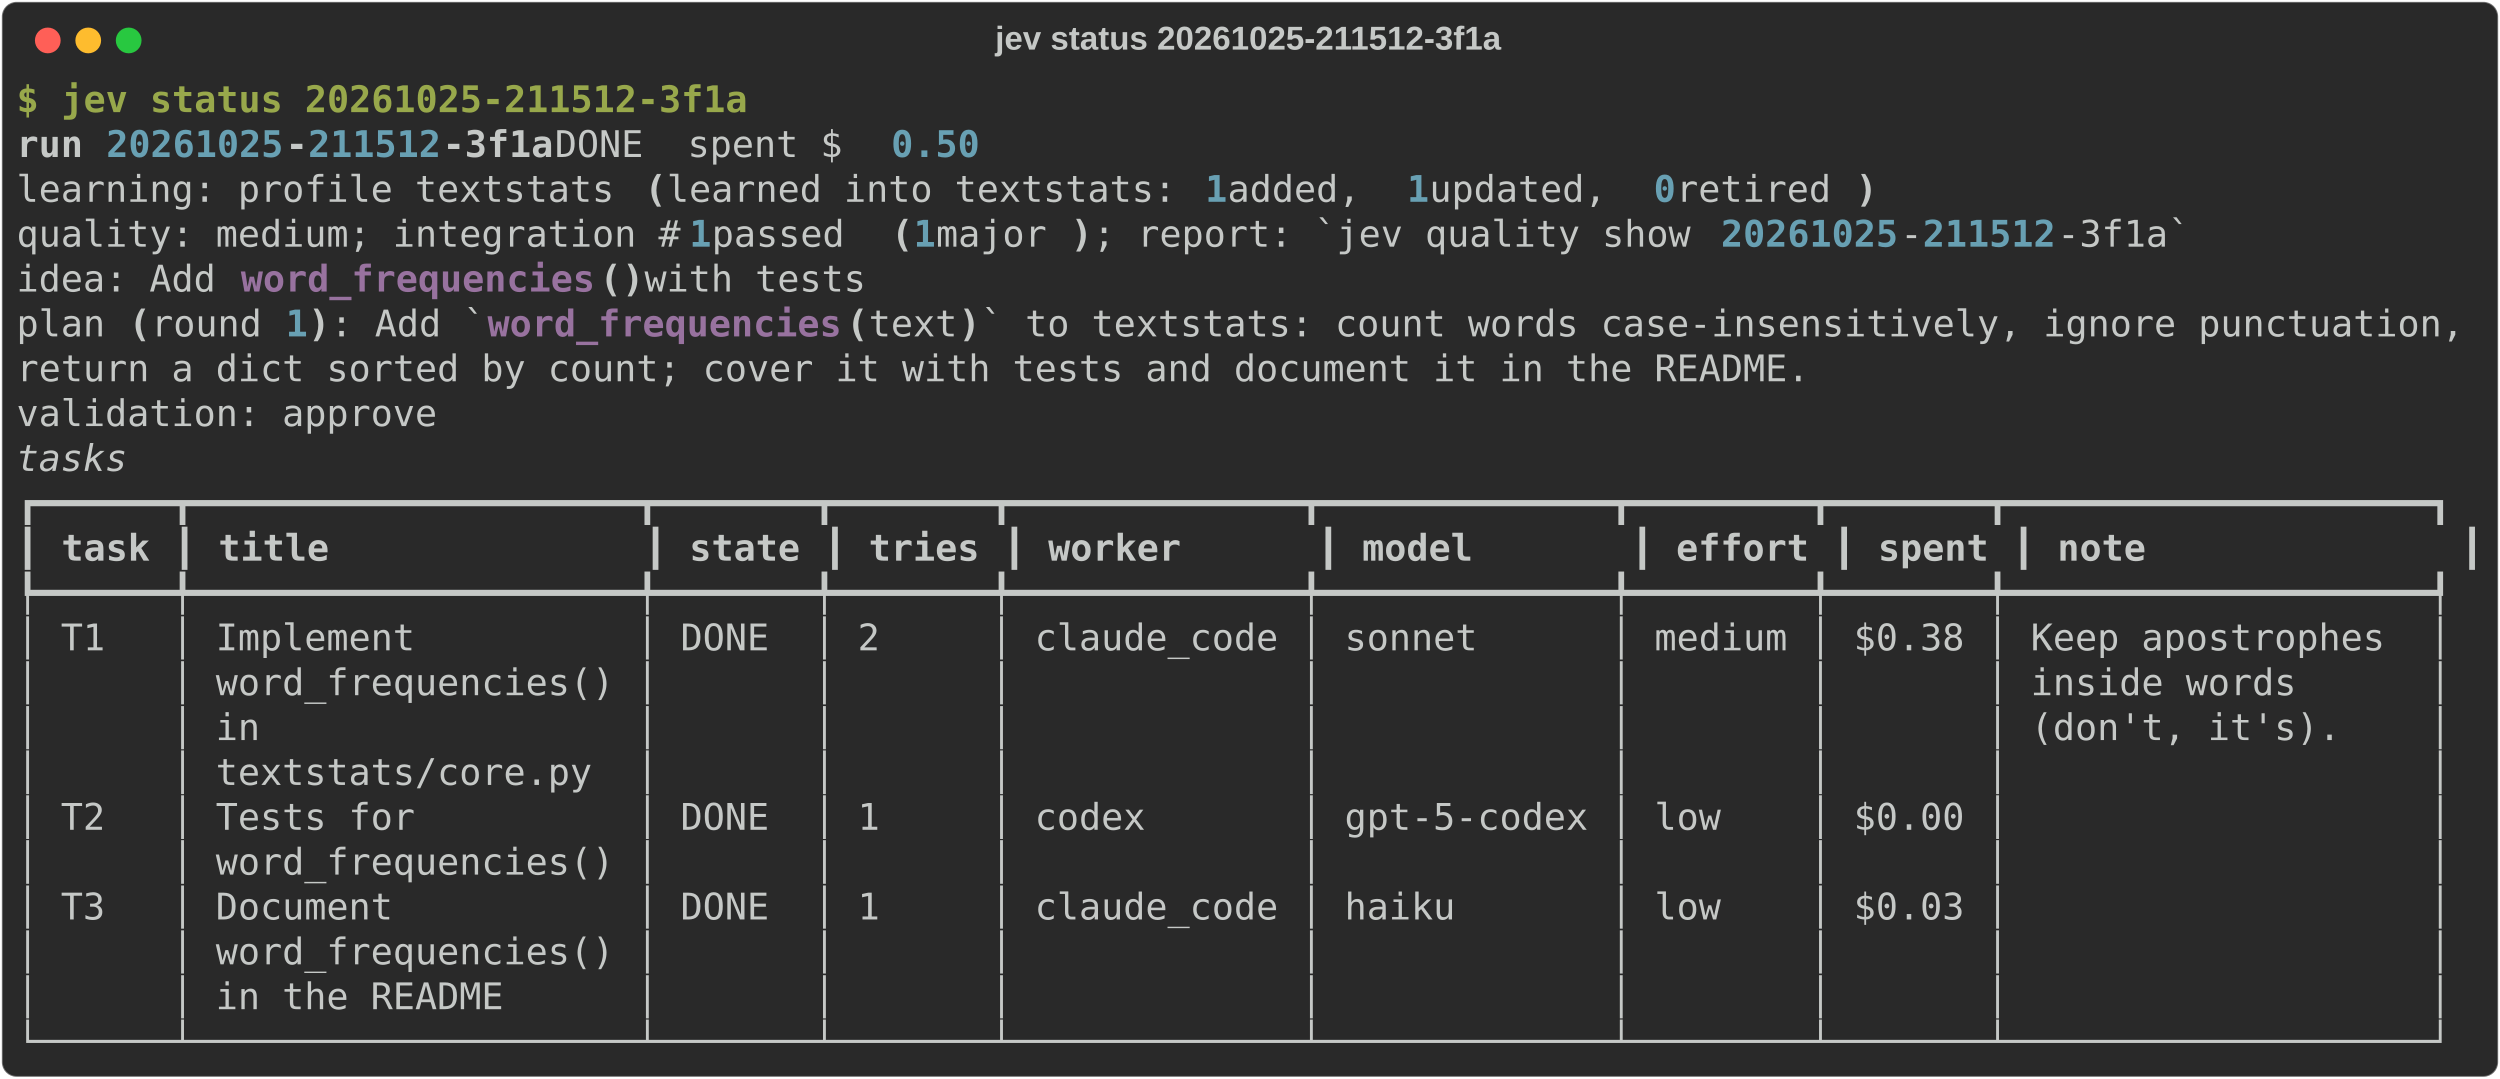
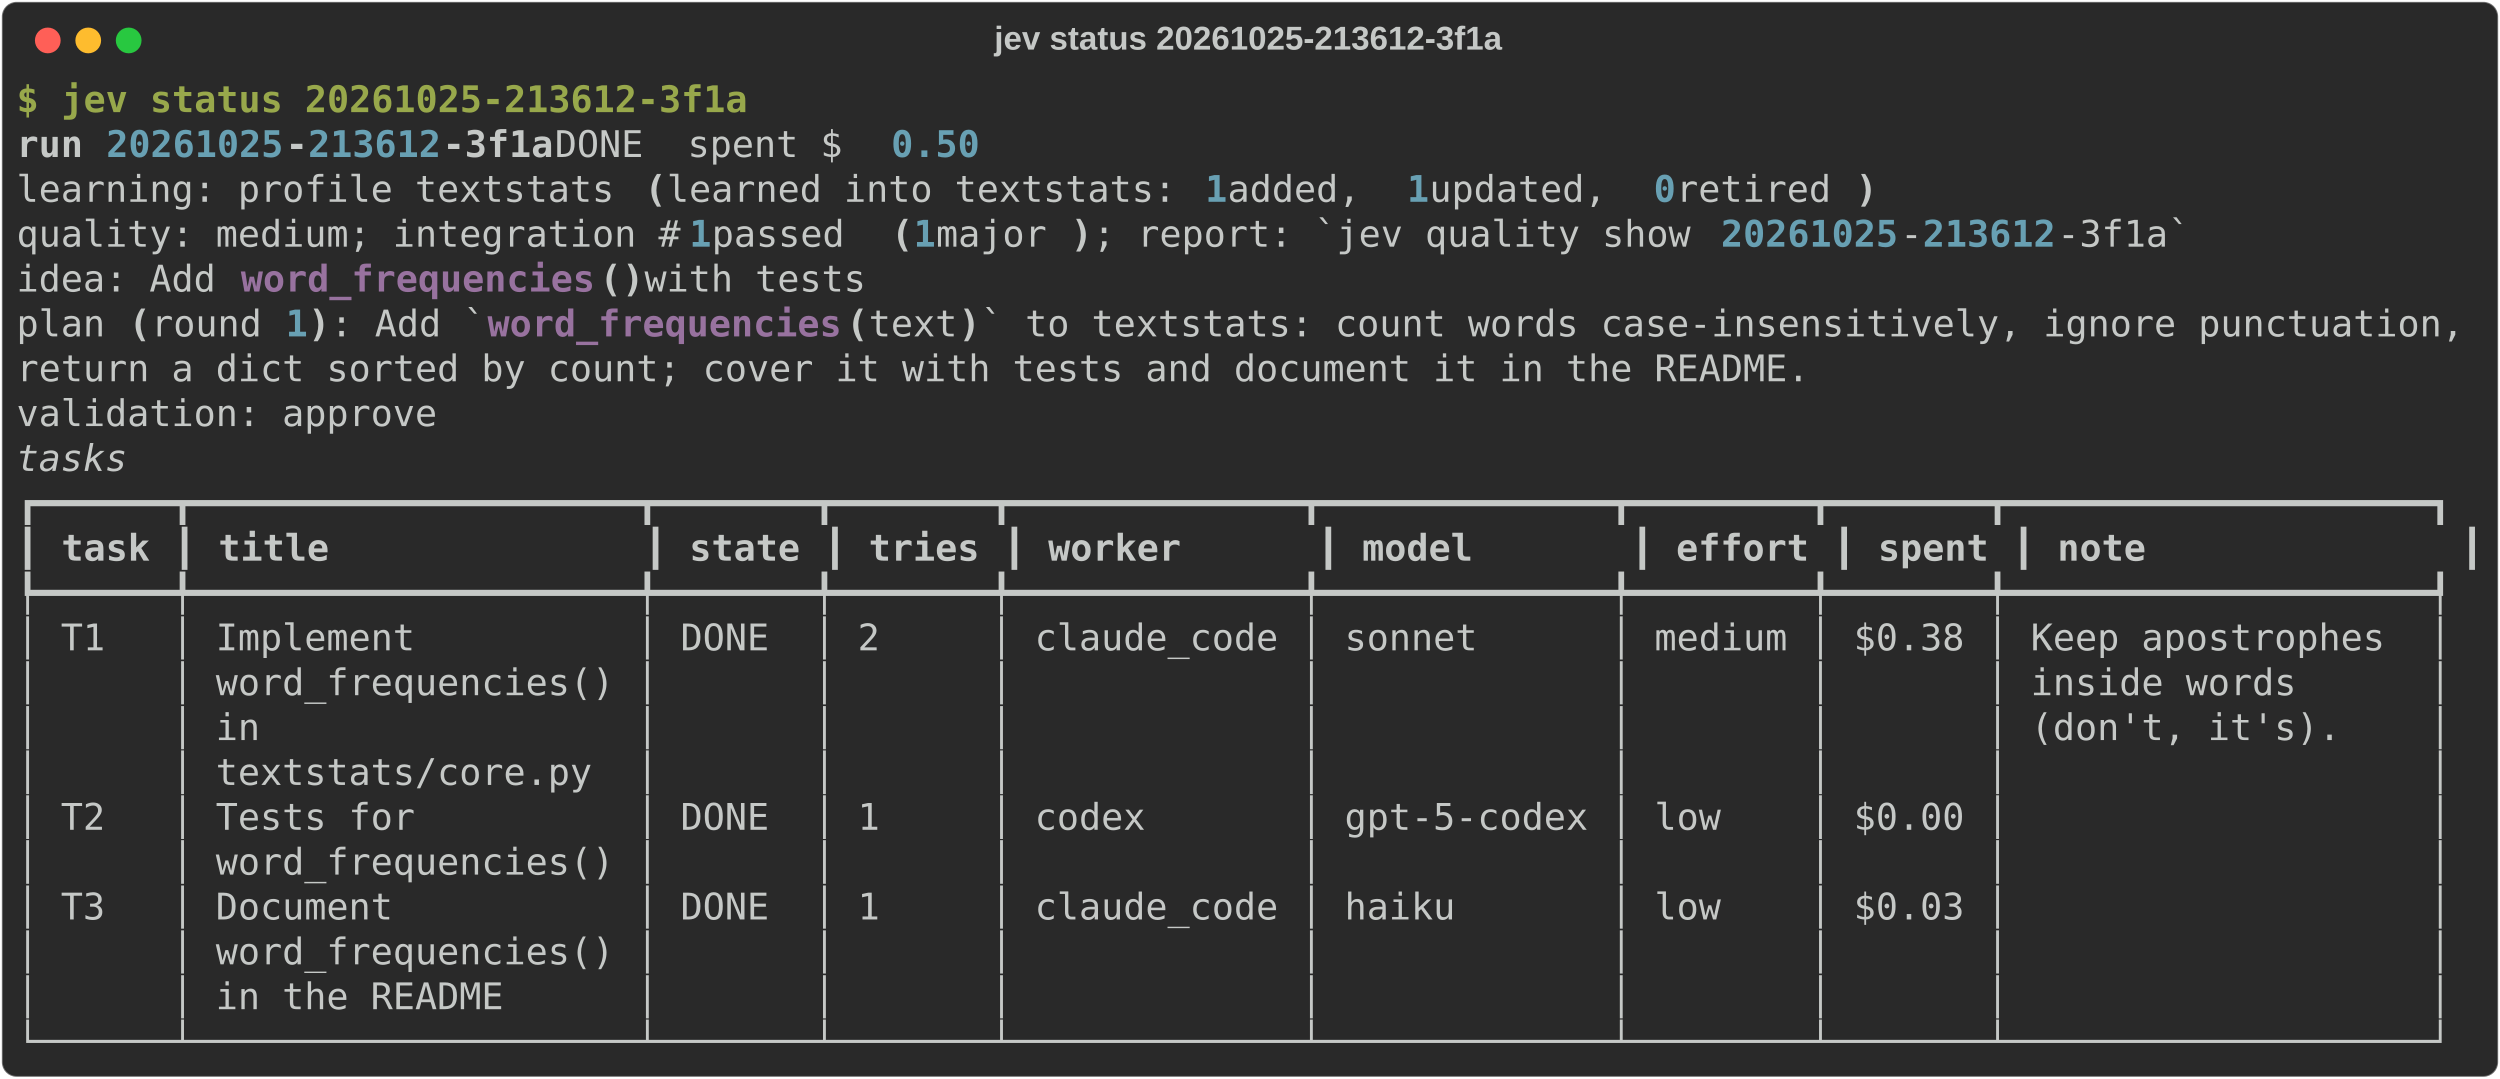
<svg xmlns="http://www.w3.org/2000/svg" class="rich-terminal" viewBox="0 0 1360 586.8">
  <style>

    @font-face {
        font-family: "Fira Code";
        src: local("FiraCode-Regular"),
                url("https://cdnjs.cloudflare.com/ajax/libs/firacode/6.2.0/woff2/FiraCode-Regular.woff2") format("woff2"),
                url("https://cdnjs.cloudflare.com/ajax/libs/firacode/6.2.0/woff/FiraCode-Regular.woff") format("woff");
        font-style: normal;
        font-weight: 400;
    }
    @font-face {
        font-family: "Fira Code";
        src: local("FiraCode-Bold"),
                url("https://cdnjs.cloudflare.com/ajax/libs/firacode/6.2.0/woff2/FiraCode-Bold.woff2") format("woff2"),
                url("https://cdnjs.cloudflare.com/ajax/libs/firacode/6.2.0/woff/FiraCode-Bold.woff") format("woff");
        font-style: bold;
        font-weight: 700;
    }

-     .terminal-3157310332-matrix {
+     .terminal-1983036296-matrix {
        font-family: Fira Code, monospace;
        font-size: 20px;
        line-height: 24.4px;
        font-variant-east-asian: full-width;
    }

-     .terminal-3157310332-title {
+     .terminal-1983036296-title {
        font-size: 18px;
        font-weight: bold;
        font-family: arial;
    }

-     .terminal-3157310332-r1 { fill: #98a84b;font-weight: bold }
- .terminal-3157310332-r2 { fill: #c5c8c6 }
- .terminal-3157310332-r3 { fill: #c5c8c6;font-weight: bold }
- .terminal-3157310332-r4 { fill: #68a0b3;font-weight: bold }
- .terminal-3157310332-r5 { fill: #98729f;font-weight: bold }
- .terminal-3157310332-r6 { fill: #c5c8c6;font-style: italic; }
+     .terminal-1983036296-r1 { fill: #98a84b;font-weight: bold }
+ .terminal-1983036296-r2 { fill: #c5c8c6 }
+ .terminal-1983036296-r3 { fill: #c5c8c6;font-weight: bold }
+ .terminal-1983036296-r4 { fill: #68a0b3;font-weight: bold }
+ .terminal-1983036296-r5 { fill: #98729f;font-weight: bold }
+ .terminal-1983036296-r6 { fill: #c5c8c6;font-style: italic; }
    </style>
  <defs>
-     <clipPath id="terminal-3157310332-clip-terminal">
+     <clipPath id="terminal-1983036296-clip-terminal">
      <rect x="0" y="0" width="1341.0" height="535.8" />
    </clipPath>
-     <clipPath id="terminal-3157310332-line-0">
+     <clipPath id="terminal-1983036296-line-0">
      <rect x="0" y="1.5" width="1342" height="24.65" />
    </clipPath>
-     <clipPath id="terminal-3157310332-line-1">
+     <clipPath id="terminal-1983036296-line-1">
      <rect x="0" y="25.9" width="1342" height="24.65" />
    </clipPath>
-     <clipPath id="terminal-3157310332-line-2">
+     <clipPath id="terminal-1983036296-line-2">
      <rect x="0" y="50.3" width="1342" height="24.65" />
    </clipPath>
-     <clipPath id="terminal-3157310332-line-3">
+     <clipPath id="terminal-1983036296-line-3">
      <rect x="0" y="74.7" width="1342" height="24.65" />
    </clipPath>
-     <clipPath id="terminal-3157310332-line-4">
+     <clipPath id="terminal-1983036296-line-4">
      <rect x="0" y="99.1" width="1342" height="24.65" />
    </clipPath>
-     <clipPath id="terminal-3157310332-line-5">
+     <clipPath id="terminal-1983036296-line-5">
      <rect x="0" y="123.5" width="1342" height="24.65" />
    </clipPath>
-     <clipPath id="terminal-3157310332-line-6">
+     <clipPath id="terminal-1983036296-line-6">
      <rect x="0" y="147.9" width="1342" height="24.65" />
    </clipPath>
-     <clipPath id="terminal-3157310332-line-7">
+     <clipPath id="terminal-1983036296-line-7">
      <rect x="0" y="172.3" width="1342" height="24.65" />
    </clipPath>
-     <clipPath id="terminal-3157310332-line-8">
+     <clipPath id="terminal-1983036296-line-8">
      <rect x="0" y="196.7" width="1342" height="24.65" />
    </clipPath>
-     <clipPath id="terminal-3157310332-line-9">
+     <clipPath id="terminal-1983036296-line-9">
      <rect x="0" y="221.1" width="1342" height="24.65" />
    </clipPath>
-     <clipPath id="terminal-3157310332-line-10">
+     <clipPath id="terminal-1983036296-line-10">
      <rect x="0" y="245.5" width="1342" height="24.65" />
    </clipPath>
-     <clipPath id="terminal-3157310332-line-11">
+     <clipPath id="terminal-1983036296-line-11">
      <rect x="0" y="269.9" width="1342" height="24.65" />
    </clipPath>
-     <clipPath id="terminal-3157310332-line-12">
+     <clipPath id="terminal-1983036296-line-12">
      <rect x="0" y="294.3" width="1342" height="24.65" />
    </clipPath>
-     <clipPath id="terminal-3157310332-line-13">
+     <clipPath id="terminal-1983036296-line-13">
      <rect x="0" y="318.7" width="1342" height="24.65" />
    </clipPath>
-     <clipPath id="terminal-3157310332-line-14">
+     <clipPath id="terminal-1983036296-line-14">
      <rect x="0" y="343.1" width="1342" height="24.65" />
    </clipPath>
-     <clipPath id="terminal-3157310332-line-15">
+     <clipPath id="terminal-1983036296-line-15">
      <rect x="0" y="367.5" width="1342" height="24.65" />
    </clipPath>
-     <clipPath id="terminal-3157310332-line-16">
+     <clipPath id="terminal-1983036296-line-16">
      <rect x="0" y="391.9" width="1342" height="24.65" />
    </clipPath>
-     <clipPath id="terminal-3157310332-line-17">
+     <clipPath id="terminal-1983036296-line-17">
      <rect x="0" y="416.3" width="1342" height="24.65" />
    </clipPath>
-     <clipPath id="terminal-3157310332-line-18">
+     <clipPath id="terminal-1983036296-line-18">
      <rect x="0" y="440.7" width="1342" height="24.65" />
    </clipPath>
-     <clipPath id="terminal-3157310332-line-19">
+     <clipPath id="terminal-1983036296-line-19">
      <rect x="0" y="465.1" width="1342" height="24.65" />
    </clipPath>
-     <clipPath id="terminal-3157310332-line-20">
+     <clipPath id="terminal-1983036296-line-20">
      <rect x="0" y="489.5" width="1342" height="24.65" />
    </clipPath>
  </defs>
  <rect fill="#292929" stroke="rgba(255,255,255,0.35)" stroke-width="1" x="1" y="1" width="1358" height="584.8" rx="8" />
-   <text class="terminal-3157310332-title" fill="#c5c8c6" text-anchor="middle" x="679" y="27">jev status 20261025-211512-3f1a</text>
+   <text class="terminal-1983036296-title" fill="#c5c8c6" text-anchor="middle" x="679" y="27">jev status 20261025-213612-3f1a</text>
  <g transform="translate(26,22)">
    <circle cx="0" cy="0" r="7" fill="#ff5f57" />
    <circle cx="22" cy="0" r="7" fill="#febc2e" />
    <circle cx="44" cy="0" r="7" fill="#28c840" />
  </g>
-   <g transform="translate(9, 41)" clip-path="url(#terminal-3157310332-clip-terminal)">
-     <g class="terminal-3157310332-matrix">
-       <text class="terminal-3157310332-r1" x="0" y="20" textLength="24.4" clip-path="url(#terminal-3157310332-line-0)">$ </text>
-       <text class="terminal-3157310332-r1" x="24.4" y="20" textLength="378.2" clip-path="url(#terminal-3157310332-line-0)">jev status 20261025-211512-3f1a</text>
-       <text class="terminal-3157310332-r2" x="1342" y="20" textLength="12.2" clip-path="url(#terminal-3157310332-line-0)">
- </text>
-       <text class="terminal-3157310332-r3" x="0" y="44.4" textLength="48.8" clip-path="url(#terminal-3157310332-line-1)">run </text>
-       <text class="terminal-3157310332-r4" x="48.8" y="44.4" textLength="97.6" clip-path="url(#terminal-3157310332-line-1)">20261025</text>
-       <text class="terminal-3157310332-r3" x="146.4" y="44.4" textLength="12.2" clip-path="url(#terminal-3157310332-line-1)">-</text>
-       <text class="terminal-3157310332-r4" x="158.6" y="44.4" textLength="73.2" clip-path="url(#terminal-3157310332-line-1)">211512</text>
-       <text class="terminal-3157310332-r3" x="231.8" y="44.4" textLength="61" clip-path="url(#terminal-3157310332-line-1)">-3f1a</text>
-       <text class="terminal-3157310332-r2" x="292.8" y="44.4" textLength="183" clip-path="url(#terminal-3157310332-line-1)">  DONE  spent $</text>
-       <text class="terminal-3157310332-r4" x="475.8" y="44.4" textLength="48.8" clip-path="url(#terminal-3157310332-line-1)">0.50</text>
-       <text class="terminal-3157310332-r2" x="1342" y="44.4" textLength="12.2" clip-path="url(#terminal-3157310332-line-1)">
- </text>
-       <text class="terminal-3157310332-r2" x="0" y="68.8" textLength="341.6" clip-path="url(#terminal-3157310332-line-2)">learning: profile textstats </text>
-       <text class="terminal-3157310332-r3" x="341.6" y="68.8" textLength="12.2" clip-path="url(#terminal-3157310332-line-2)">(</text>
-       <text class="terminal-3157310332-r2" x="353.8" y="68.8" textLength="292.8" clip-path="url(#terminal-3157310332-line-2)">learned into textstats: </text>
-       <text class="terminal-3157310332-r4" x="646.6" y="68.8" textLength="12.2" clip-path="url(#terminal-3157310332-line-2)">1</text>
-       <text class="terminal-3157310332-r2" x="658.8" y="68.8" textLength="97.6" clip-path="url(#terminal-3157310332-line-2)"> added, </text>
-       <text class="terminal-3157310332-r4" x="756.4" y="68.8" textLength="12.2" clip-path="url(#terminal-3157310332-line-2)">1</text>
-       <text class="terminal-3157310332-r2" x="768.6" y="68.8" textLength="122" clip-path="url(#terminal-3157310332-line-2)"> updated, </text>
-       <text class="terminal-3157310332-r4" x="890.6" y="68.8" textLength="12.2" clip-path="url(#terminal-3157310332-line-2)">0</text>
-       <text class="terminal-3157310332-r2" x="902.8" y="68.8" textLength="97.6" clip-path="url(#terminal-3157310332-line-2)"> retired</text>
-       <text class="terminal-3157310332-r3" x="1000.4" y="68.8" textLength="12.2" clip-path="url(#terminal-3157310332-line-2)">)</text>
-       <text class="terminal-3157310332-r2" x="1342" y="68.8" textLength="12.2" clip-path="url(#terminal-3157310332-line-2)">
- </text>
-       <text class="terminal-3157310332-r2" x="0" y="93.2" textLength="366" clip-path="url(#terminal-3157310332-line-3)">quality: medium; integration #</text>
-       <text class="terminal-3157310332-r4" x="366" y="93.2" textLength="12.2" clip-path="url(#terminal-3157310332-line-3)">1</text>
-       <text class="terminal-3157310332-r2" x="378.2" y="93.2" textLength="97.6" clip-path="url(#terminal-3157310332-line-3)"> passed </text>
-       <text class="terminal-3157310332-r3" x="475.8" y="93.2" textLength="12.2" clip-path="url(#terminal-3157310332-line-3)">(</text>
-       <text class="terminal-3157310332-r4" x="488" y="93.2" textLength="12.2" clip-path="url(#terminal-3157310332-line-3)">1</text>
-       <text class="terminal-3157310332-r2" x="500.2" y="93.2" textLength="73.2" clip-path="url(#terminal-3157310332-line-3)"> major</text>
-       <text class="terminal-3157310332-r3" x="573.4" y="93.2" textLength="12.2" clip-path="url(#terminal-3157310332-line-3)">)</text>
-       <text class="terminal-3157310332-r2" x="585.6" y="93.2" textLength="341.6" clip-path="url(#terminal-3157310332-line-3)">; report: `jev quality show </text>
-       <text class="terminal-3157310332-r4" x="927.2" y="93.2" textLength="97.6" clip-path="url(#terminal-3157310332-line-3)">20261025</text>
-       <text class="terminal-3157310332-r2" x="1024.8" y="93.2" textLength="12.2" clip-path="url(#terminal-3157310332-line-3)">-</text>
-       <text class="terminal-3157310332-r4" x="1037" y="93.2" textLength="73.2" clip-path="url(#terminal-3157310332-line-3)">211512</text>
-       <text class="terminal-3157310332-r2" x="1110.2" y="93.2" textLength="73.2" clip-path="url(#terminal-3157310332-line-3)">-3f1a`</text>
-       <text class="terminal-3157310332-r2" x="1342" y="93.2" textLength="12.2" clip-path="url(#terminal-3157310332-line-3)">
- </text>
-       <text class="terminal-3157310332-r2" x="0" y="117.6" textLength="122" clip-path="url(#terminal-3157310332-line-4)">idea: Add </text>
-       <text class="terminal-3157310332-r5" x="122" y="117.6" textLength="195.2" clip-path="url(#terminal-3157310332-line-4)">word_frequencies</text>
-       <text class="terminal-3157310332-r3" x="317.2" y="117.6" textLength="12.2" clip-path="url(#terminal-3157310332-line-4)">(</text>
-       <text class="terminal-3157310332-r3" x="329.4" y="117.6" textLength="12.2" clip-path="url(#terminal-3157310332-line-4)">)</text>
-       <text class="terminal-3157310332-r2" x="341.6" y="117.6" textLength="134.2" clip-path="url(#terminal-3157310332-line-4)"> with tests</text>
-       <text class="terminal-3157310332-r2" x="1342" y="117.6" textLength="12.2" clip-path="url(#terminal-3157310332-line-4)">
- </text>
-       <text class="terminal-3157310332-r2" x="0" y="142" textLength="61" clip-path="url(#terminal-3157310332-line-5)">plan </text>
-       <text class="terminal-3157310332-r3" x="61" y="142" textLength="12.2" clip-path="url(#terminal-3157310332-line-5)">(</text>
-       <text class="terminal-3157310332-r2" x="73.2" y="142" textLength="73.2" clip-path="url(#terminal-3157310332-line-5)">round </text>
-       <text class="terminal-3157310332-r4" x="146.4" y="142" textLength="12.2" clip-path="url(#terminal-3157310332-line-5)">1</text>
-       <text class="terminal-3157310332-r3" x="158.6" y="142" textLength="12.2" clip-path="url(#terminal-3157310332-line-5)">)</text>
-       <text class="terminal-3157310332-r2" x="170.8" y="142" textLength="85.4" clip-path="url(#terminal-3157310332-line-5)">: Add `</text>
-       <text class="terminal-3157310332-r5" x="256.2" y="142" textLength="195.2" clip-path="url(#terminal-3157310332-line-5)">word_frequencies</text>
-       <text class="terminal-3157310332-r3" x="451.4" y="142" textLength="12.2" clip-path="url(#terminal-3157310332-line-5)">(</text>
-       <text class="terminal-3157310332-r2" x="463.6" y="142" textLength="48.8" clip-path="url(#terminal-3157310332-line-5)">text</text>
-       <text class="terminal-3157310332-r3" x="512.4" y="142" textLength="12.2" clip-path="url(#terminal-3157310332-line-5)">)</text>
-       <text class="terminal-3157310332-r2" x="524.6" y="142" textLength="817.4" clip-path="url(#terminal-3157310332-line-5)">` to textstats: count words case-insensitively, ignore punctuation,</text>
-       <text class="terminal-3157310332-r2" x="1342" y="142" textLength="12.2" clip-path="url(#terminal-3157310332-line-5)">
- </text>
-       <text class="terminal-3157310332-r2" x="0" y="166.4" textLength="988.2" clip-path="url(#terminal-3157310332-line-6)">return a dict sorted by count; cover it with tests and document it in the README.</text>
-       <text class="terminal-3157310332-r2" x="1342" y="166.4" textLength="12.2" clip-path="url(#terminal-3157310332-line-6)">
- </text>
-       <text class="terminal-3157310332-r2" x="0" y="190.8" textLength="231.8" clip-path="url(#terminal-3157310332-line-7)">validation: approve</text>
-       <text class="terminal-3157310332-r2" x="1342" y="190.8" textLength="12.2" clip-path="url(#terminal-3157310332-line-7)">
- </text>
-       <text class="terminal-3157310332-r6" x="0" y="215.2" textLength="1342" clip-path="url(#terminal-3157310332-line-8)">                                                    tasks                                                     </text>
-       <text class="terminal-3157310332-r2" x="1342" y="215.2" textLength="12.2" clip-path="url(#terminal-3157310332-line-8)">
- </text>
-       <text class="terminal-3157310332-r2" x="0" y="239.6" textLength="1342" clip-path="url(#terminal-3157310332-line-9)">┏━━━━━━┳━━━━━━━━━━━━━━━━━━━━┳━━━━━━━┳━━━━━━━┳━━━━━━━━━━━━━┳━━━━━━━━━━━━━┳━━━━━━━━┳━━━━━━━┳━━━━━━━━━━━━━━━━━━━┓</text>
-       <text class="terminal-3157310332-r2" x="1342" y="239.6" textLength="12.2" clip-path="url(#terminal-3157310332-line-9)">
- </text>
-       <text class="terminal-3157310332-r2" x="0" y="264" textLength="12.2" clip-path="url(#terminal-3157310332-line-10)">┃</text>
-       <text class="terminal-3157310332-r3" x="24.4" y="264" textLength="48.8" clip-path="url(#terminal-3157310332-line-10)">task</text>
-       <text class="terminal-3157310332-r2" x="85.4" y="264" textLength="12.2" clip-path="url(#terminal-3157310332-line-10)">┃</text>
-       <text class="terminal-3157310332-r3" x="109.8" y="264" textLength="219.6" clip-path="url(#terminal-3157310332-line-10)">title             </text>
-       <text class="terminal-3157310332-r2" x="341.6" y="264" textLength="12.2" clip-path="url(#terminal-3157310332-line-10)">┃</text>
-       <text class="terminal-3157310332-r3" x="366" y="264" textLength="61" clip-path="url(#terminal-3157310332-line-10)">state</text>
-       <text class="terminal-3157310332-r2" x="439.2" y="264" textLength="12.2" clip-path="url(#terminal-3157310332-line-10)">┃</text>
-       <text class="terminal-3157310332-r3" x="463.6" y="264" textLength="61" clip-path="url(#terminal-3157310332-line-10)">tries</text>
-       <text class="terminal-3157310332-r2" x="536.8" y="264" textLength="12.2" clip-path="url(#terminal-3157310332-line-10)">┃</text>
-       <text class="terminal-3157310332-r3" x="561.2" y="264" textLength="134.2" clip-path="url(#terminal-3157310332-line-10)">worker     </text>
-       <text class="terminal-3157310332-r2" x="707.6" y="264" textLength="12.2" clip-path="url(#terminal-3157310332-line-10)">┃</text>
-       <text class="terminal-3157310332-r3" x="732" y="264" textLength="134.2" clip-path="url(#terminal-3157310332-line-10)">model      </text>
-       <text class="terminal-3157310332-r2" x="878.4" y="264" textLength="12.2" clip-path="url(#terminal-3157310332-line-10)">┃</text>
-       <text class="terminal-3157310332-r3" x="902.8" y="264" textLength="73.2" clip-path="url(#terminal-3157310332-line-10)">effort</text>
-       <text class="terminal-3157310332-r2" x="988.2" y="264" textLength="12.2" clip-path="url(#terminal-3157310332-line-10)">┃</text>
-       <text class="terminal-3157310332-r3" x="1012.6" y="264" textLength="61" clip-path="url(#terminal-3157310332-line-10)">spent</text>
-       <text class="terminal-3157310332-r2" x="1085.8" y="264" textLength="12.2" clip-path="url(#terminal-3157310332-line-10)">┃</text>
-       <text class="terminal-3157310332-r3" x="1110.2" y="264" textLength="207.4" clip-path="url(#terminal-3157310332-line-10)">note             </text>
-       <text class="terminal-3157310332-r2" x="1329.8" y="264" textLength="12.2" clip-path="url(#terminal-3157310332-line-10)">┃</text>
-       <text class="terminal-3157310332-r2" x="1342" y="264" textLength="12.2" clip-path="url(#terminal-3157310332-line-10)">
- </text>
-       <text class="terminal-3157310332-r2" x="0" y="288.4" textLength="1342" clip-path="url(#terminal-3157310332-line-11)">┡━━━━━━╇━━━━━━━━━━━━━━━━━━━━╇━━━━━━━╇━━━━━━━╇━━━━━━━━━━━━━╇━━━━━━━━━━━━━╇━━━━━━━━╇━━━━━━━╇━━━━━━━━━━━━━━━━━━━┩</text>
-       <text class="terminal-3157310332-r2" x="1342" y="288.4" textLength="12.2" clip-path="url(#terminal-3157310332-line-11)">
- </text>
-       <text class="terminal-3157310332-r2" x="0" y="312.8" textLength="1342" clip-path="url(#terminal-3157310332-line-12)">│ T1   │ Implement          │ DONE  │ 2     │ claude_code │ sonnet      │ medium │ $0.38 │ Keep apostrophes  │</text>
-       <text class="terminal-3157310332-r2" x="1342" y="312.8" textLength="12.2" clip-path="url(#terminal-3157310332-line-12)">
- </text>
-       <text class="terminal-3157310332-r2" x="0" y="337.2" textLength="1342" clip-path="url(#terminal-3157310332-line-13)">│      │ word_frequencies() │       │       │             │             │        │       │ inside words      │</text>
-       <text class="terminal-3157310332-r2" x="1342" y="337.2" textLength="12.2" clip-path="url(#terminal-3157310332-line-13)">
- </text>
-       <text class="terminal-3157310332-r2" x="0" y="361.6" textLength="1342" clip-path="url(#terminal-3157310332-line-14)">│      │ in                 │       │       │             │             │        │       │ (don't, it's).    │</text>
-       <text class="terminal-3157310332-r2" x="1342" y="361.6" textLength="12.2" clip-path="url(#terminal-3157310332-line-14)">
- </text>
-       <text class="terminal-3157310332-r2" x="0" y="386" textLength="1342" clip-path="url(#terminal-3157310332-line-15)">│      │ textstats/core.py  │       │       │             │             │        │       │                   │</text>
-       <text class="terminal-3157310332-r2" x="1342" y="386" textLength="12.2" clip-path="url(#terminal-3157310332-line-15)">
- </text>
-       <text class="terminal-3157310332-r2" x="0" y="410.4" textLength="1342" clip-path="url(#terminal-3157310332-line-16)">│ T2   │ Tests for          │ DONE  │ 1     │ codex       │ gpt-5-codex │ low    │ $0.00 │                   │</text>
-       <text class="terminal-3157310332-r2" x="1342" y="410.4" textLength="12.2" clip-path="url(#terminal-3157310332-line-16)">
- </text>
-       <text class="terminal-3157310332-r2" x="0" y="434.8" textLength="1342" clip-path="url(#terminal-3157310332-line-17)">│      │ word_frequencies() │       │       │             │             │        │       │                   │</text>
-       <text class="terminal-3157310332-r2" x="1342" y="434.8" textLength="12.2" clip-path="url(#terminal-3157310332-line-17)">
- </text>
-       <text class="terminal-3157310332-r2" x="0" y="459.2" textLength="1342" clip-path="url(#terminal-3157310332-line-18)">│ T3   │ Document           │ DONE  │ 1     │ claude_code │ haiku       │ low    │ $0.03 │                   │</text>
-       <text class="terminal-3157310332-r2" x="1342" y="459.2" textLength="12.2" clip-path="url(#terminal-3157310332-line-18)">
- </text>
-       <text class="terminal-3157310332-r2" x="0" y="483.6" textLength="1342" clip-path="url(#terminal-3157310332-line-19)">│      │ word_frequencies() │       │       │             │             │        │       │                   │</text>
-       <text class="terminal-3157310332-r2" x="1342" y="483.6" textLength="12.2" clip-path="url(#terminal-3157310332-line-19)">
- </text>
-       <text class="terminal-3157310332-r2" x="0" y="508" textLength="1342" clip-path="url(#terminal-3157310332-line-20)">│      │ in the README      │       │       │             │             │        │       │                   │</text>
-       <text class="terminal-3157310332-r2" x="1342" y="508" textLength="12.2" clip-path="url(#terminal-3157310332-line-20)">
- </text>
-       <text class="terminal-3157310332-r2" x="0" y="532.4" textLength="1342" clip-path="url(#terminal-3157310332-line-21)">└──────┴────────────────────┴───────┴───────┴─────────────┴─────────────┴────────┴───────┴───────────────────┘</text>
-       <text class="terminal-3157310332-r2" x="1342" y="532.4" textLength="12.2" clip-path="url(#terminal-3157310332-line-21)">
+   <g transform="translate(9, 41)" clip-path="url(#terminal-1983036296-clip-terminal)">
+     <g class="terminal-1983036296-matrix">
+       <text class="terminal-1983036296-r1" x="0" y="20" textLength="24.4" clip-path="url(#terminal-1983036296-line-0)">$ </text>
+       <text class="terminal-1983036296-r1" x="24.4" y="20" textLength="378.2" clip-path="url(#terminal-1983036296-line-0)">jev status 20261025-213612-3f1a</text>
+       <text class="terminal-1983036296-r2" x="1342" y="20" textLength="12.2" clip-path="url(#terminal-1983036296-line-0)">
+ </text>
+       <text class="terminal-1983036296-r3" x="0" y="44.4" textLength="48.8" clip-path="url(#terminal-1983036296-line-1)">run </text>
+       <text class="terminal-1983036296-r4" x="48.8" y="44.4" textLength="97.6" clip-path="url(#terminal-1983036296-line-1)">20261025</text>
+       <text class="terminal-1983036296-r3" x="146.4" y="44.4" textLength="12.2" clip-path="url(#terminal-1983036296-line-1)">-</text>
+       <text class="terminal-1983036296-r4" x="158.6" y="44.4" textLength="73.2" clip-path="url(#terminal-1983036296-line-1)">213612</text>
+       <text class="terminal-1983036296-r3" x="231.8" y="44.4" textLength="61" clip-path="url(#terminal-1983036296-line-1)">-3f1a</text>
+       <text class="terminal-1983036296-r2" x="292.8" y="44.4" textLength="183" clip-path="url(#terminal-1983036296-line-1)">  DONE  spent $</text>
+       <text class="terminal-1983036296-r4" x="475.8" y="44.4" textLength="48.8" clip-path="url(#terminal-1983036296-line-1)">0.50</text>
+       <text class="terminal-1983036296-r2" x="1342" y="44.4" textLength="12.2" clip-path="url(#terminal-1983036296-line-1)">
+ </text>
+       <text class="terminal-1983036296-r2" x="0" y="68.8" textLength="341.6" clip-path="url(#terminal-1983036296-line-2)">learning: profile textstats </text>
+       <text class="terminal-1983036296-r3" x="341.6" y="68.8" textLength="12.2" clip-path="url(#terminal-1983036296-line-2)">(</text>
+       <text class="terminal-1983036296-r2" x="353.8" y="68.8" textLength="292.8" clip-path="url(#terminal-1983036296-line-2)">learned into textstats: </text>
+       <text class="terminal-1983036296-r4" x="646.6" y="68.8" textLength="12.2" clip-path="url(#terminal-1983036296-line-2)">1</text>
+       <text class="terminal-1983036296-r2" x="658.8" y="68.8" textLength="97.6" clip-path="url(#terminal-1983036296-line-2)"> added, </text>
+       <text class="terminal-1983036296-r4" x="756.4" y="68.8" textLength="12.2" clip-path="url(#terminal-1983036296-line-2)">1</text>
+       <text class="terminal-1983036296-r2" x="768.6" y="68.8" textLength="122" clip-path="url(#terminal-1983036296-line-2)"> updated, </text>
+       <text class="terminal-1983036296-r4" x="890.6" y="68.8" textLength="12.2" clip-path="url(#terminal-1983036296-line-2)">0</text>
+       <text class="terminal-1983036296-r2" x="902.8" y="68.8" textLength="97.6" clip-path="url(#terminal-1983036296-line-2)"> retired</text>
+       <text class="terminal-1983036296-r3" x="1000.4" y="68.8" textLength="12.2" clip-path="url(#terminal-1983036296-line-2)">)</text>
+       <text class="terminal-1983036296-r2" x="1342" y="68.8" textLength="12.2" clip-path="url(#terminal-1983036296-line-2)">
+ </text>
+       <text class="terminal-1983036296-r2" x="0" y="93.2" textLength="366" clip-path="url(#terminal-1983036296-line-3)">quality: medium; integration #</text>
+       <text class="terminal-1983036296-r4" x="366" y="93.2" textLength="12.2" clip-path="url(#terminal-1983036296-line-3)">1</text>
+       <text class="terminal-1983036296-r2" x="378.2" y="93.2" textLength="97.6" clip-path="url(#terminal-1983036296-line-3)"> passed </text>
+       <text class="terminal-1983036296-r3" x="475.8" y="93.2" textLength="12.2" clip-path="url(#terminal-1983036296-line-3)">(</text>
+       <text class="terminal-1983036296-r4" x="488" y="93.2" textLength="12.2" clip-path="url(#terminal-1983036296-line-3)">1</text>
+       <text class="terminal-1983036296-r2" x="500.2" y="93.2" textLength="73.2" clip-path="url(#terminal-1983036296-line-3)"> major</text>
+       <text class="terminal-1983036296-r3" x="573.4" y="93.2" textLength="12.2" clip-path="url(#terminal-1983036296-line-3)">)</text>
+       <text class="terminal-1983036296-r2" x="585.6" y="93.2" textLength="341.6" clip-path="url(#terminal-1983036296-line-3)">; report: `jev quality show </text>
+       <text class="terminal-1983036296-r4" x="927.2" y="93.2" textLength="97.6" clip-path="url(#terminal-1983036296-line-3)">20261025</text>
+       <text class="terminal-1983036296-r2" x="1024.8" y="93.2" textLength="12.2" clip-path="url(#terminal-1983036296-line-3)">-</text>
+       <text class="terminal-1983036296-r4" x="1037" y="93.2" textLength="73.2" clip-path="url(#terminal-1983036296-line-3)">213612</text>
+       <text class="terminal-1983036296-r2" x="1110.2" y="93.2" textLength="73.2" clip-path="url(#terminal-1983036296-line-3)">-3f1a`</text>
+       <text class="terminal-1983036296-r2" x="1342" y="93.2" textLength="12.2" clip-path="url(#terminal-1983036296-line-3)">
+ </text>
+       <text class="terminal-1983036296-r2" x="0" y="117.6" textLength="122" clip-path="url(#terminal-1983036296-line-4)">idea: Add </text>
+       <text class="terminal-1983036296-r5" x="122" y="117.6" textLength="195.2" clip-path="url(#terminal-1983036296-line-4)">word_frequencies</text>
+       <text class="terminal-1983036296-r3" x="317.2" y="117.6" textLength="12.2" clip-path="url(#terminal-1983036296-line-4)">(</text>
+       <text class="terminal-1983036296-r3" x="329.4" y="117.6" textLength="12.2" clip-path="url(#terminal-1983036296-line-4)">)</text>
+       <text class="terminal-1983036296-r2" x="341.6" y="117.6" textLength="134.2" clip-path="url(#terminal-1983036296-line-4)"> with tests</text>
+       <text class="terminal-1983036296-r2" x="1342" y="117.6" textLength="12.2" clip-path="url(#terminal-1983036296-line-4)">
+ </text>
+       <text class="terminal-1983036296-r2" x="0" y="142" textLength="61" clip-path="url(#terminal-1983036296-line-5)">plan </text>
+       <text class="terminal-1983036296-r3" x="61" y="142" textLength="12.2" clip-path="url(#terminal-1983036296-line-5)">(</text>
+       <text class="terminal-1983036296-r2" x="73.2" y="142" textLength="73.2" clip-path="url(#terminal-1983036296-line-5)">round </text>
+       <text class="terminal-1983036296-r4" x="146.4" y="142" textLength="12.2" clip-path="url(#terminal-1983036296-line-5)">1</text>
+       <text class="terminal-1983036296-r3" x="158.6" y="142" textLength="12.2" clip-path="url(#terminal-1983036296-line-5)">)</text>
+       <text class="terminal-1983036296-r2" x="170.8" y="142" textLength="85.4" clip-path="url(#terminal-1983036296-line-5)">: Add `</text>
+       <text class="terminal-1983036296-r5" x="256.2" y="142" textLength="195.2" clip-path="url(#terminal-1983036296-line-5)">word_frequencies</text>
+       <text class="terminal-1983036296-r3" x="451.4" y="142" textLength="12.2" clip-path="url(#terminal-1983036296-line-5)">(</text>
+       <text class="terminal-1983036296-r2" x="463.6" y="142" textLength="48.8" clip-path="url(#terminal-1983036296-line-5)">text</text>
+       <text class="terminal-1983036296-r3" x="512.4" y="142" textLength="12.2" clip-path="url(#terminal-1983036296-line-5)">)</text>
+       <text class="terminal-1983036296-r2" x="524.6" y="142" textLength="817.4" clip-path="url(#terminal-1983036296-line-5)">` to textstats: count words case-insensitively, ignore punctuation,</text>
+       <text class="terminal-1983036296-r2" x="1342" y="142" textLength="12.2" clip-path="url(#terminal-1983036296-line-5)">
+ </text>
+       <text class="terminal-1983036296-r2" x="0" y="166.4" textLength="988.2" clip-path="url(#terminal-1983036296-line-6)">return a dict sorted by count; cover it with tests and document it in the README.</text>
+       <text class="terminal-1983036296-r2" x="1342" y="166.4" textLength="12.2" clip-path="url(#terminal-1983036296-line-6)">
+ </text>
+       <text class="terminal-1983036296-r2" x="0" y="190.8" textLength="231.8" clip-path="url(#terminal-1983036296-line-7)">validation: approve</text>
+       <text class="terminal-1983036296-r2" x="1342" y="190.8" textLength="12.2" clip-path="url(#terminal-1983036296-line-7)">
+ </text>
+       <text class="terminal-1983036296-r6" x="0" y="215.2" textLength="1342" clip-path="url(#terminal-1983036296-line-8)">                                                    tasks                                                     </text>
+       <text class="terminal-1983036296-r2" x="1342" y="215.2" textLength="12.2" clip-path="url(#terminal-1983036296-line-8)">
+ </text>
+       <text class="terminal-1983036296-r2" x="0" y="239.6" textLength="1342" clip-path="url(#terminal-1983036296-line-9)">┏━━━━━━┳━━━━━━━━━━━━━━━━━━━━┳━━━━━━━┳━━━━━━━┳━━━━━━━━━━━━━┳━━━━━━━━━━━━━┳━━━━━━━━┳━━━━━━━┳━━━━━━━━━━━━━━━━━━━┓</text>
+       <text class="terminal-1983036296-r2" x="1342" y="239.6" textLength="12.2" clip-path="url(#terminal-1983036296-line-9)">
+ </text>
+       <text class="terminal-1983036296-r2" x="0" y="264" textLength="12.2" clip-path="url(#terminal-1983036296-line-10)">┃</text>
+       <text class="terminal-1983036296-r3" x="24.4" y="264" textLength="48.8" clip-path="url(#terminal-1983036296-line-10)">task</text>
+       <text class="terminal-1983036296-r2" x="85.4" y="264" textLength="12.2" clip-path="url(#terminal-1983036296-line-10)">┃</text>
+       <text class="terminal-1983036296-r3" x="109.8" y="264" textLength="219.6" clip-path="url(#terminal-1983036296-line-10)">title             </text>
+       <text class="terminal-1983036296-r2" x="341.6" y="264" textLength="12.2" clip-path="url(#terminal-1983036296-line-10)">┃</text>
+       <text class="terminal-1983036296-r3" x="366" y="264" textLength="61" clip-path="url(#terminal-1983036296-line-10)">state</text>
+       <text class="terminal-1983036296-r2" x="439.2" y="264" textLength="12.2" clip-path="url(#terminal-1983036296-line-10)">┃</text>
+       <text class="terminal-1983036296-r3" x="463.6" y="264" textLength="61" clip-path="url(#terminal-1983036296-line-10)">tries</text>
+       <text class="terminal-1983036296-r2" x="536.8" y="264" textLength="12.2" clip-path="url(#terminal-1983036296-line-10)">┃</text>
+       <text class="terminal-1983036296-r3" x="561.2" y="264" textLength="134.2" clip-path="url(#terminal-1983036296-line-10)">worker     </text>
+       <text class="terminal-1983036296-r2" x="707.6" y="264" textLength="12.2" clip-path="url(#terminal-1983036296-line-10)">┃</text>
+       <text class="terminal-1983036296-r3" x="732" y="264" textLength="134.2" clip-path="url(#terminal-1983036296-line-10)">model      </text>
+       <text class="terminal-1983036296-r2" x="878.4" y="264" textLength="12.2" clip-path="url(#terminal-1983036296-line-10)">┃</text>
+       <text class="terminal-1983036296-r3" x="902.8" y="264" textLength="73.2" clip-path="url(#terminal-1983036296-line-10)">effort</text>
+       <text class="terminal-1983036296-r2" x="988.2" y="264" textLength="12.2" clip-path="url(#terminal-1983036296-line-10)">┃</text>
+       <text class="terminal-1983036296-r3" x="1012.6" y="264" textLength="61" clip-path="url(#terminal-1983036296-line-10)">spent</text>
+       <text class="terminal-1983036296-r2" x="1085.8" y="264" textLength="12.2" clip-path="url(#terminal-1983036296-line-10)">┃</text>
+       <text class="terminal-1983036296-r3" x="1110.2" y="264" textLength="207.4" clip-path="url(#terminal-1983036296-line-10)">note             </text>
+       <text class="terminal-1983036296-r2" x="1329.8" y="264" textLength="12.2" clip-path="url(#terminal-1983036296-line-10)">┃</text>
+       <text class="terminal-1983036296-r2" x="1342" y="264" textLength="12.2" clip-path="url(#terminal-1983036296-line-10)">
+ </text>
+       <text class="terminal-1983036296-r2" x="0" y="288.4" textLength="1342" clip-path="url(#terminal-1983036296-line-11)">┡━━━━━━╇━━━━━━━━━━━━━━━━━━━━╇━━━━━━━╇━━━━━━━╇━━━━━━━━━━━━━╇━━━━━━━━━━━━━╇━━━━━━━━╇━━━━━━━╇━━━━━━━━━━━━━━━━━━━┩</text>
+       <text class="terminal-1983036296-r2" x="1342" y="288.4" textLength="12.2" clip-path="url(#terminal-1983036296-line-11)">
+ </text>
+       <text class="terminal-1983036296-r2" x="0" y="312.8" textLength="1342" clip-path="url(#terminal-1983036296-line-12)">│ T1   │ Implement          │ DONE  │ 2     │ claude_code │ sonnet      │ medium │ $0.38 │ Keep apostrophes  │</text>
+       <text class="terminal-1983036296-r2" x="1342" y="312.8" textLength="12.2" clip-path="url(#terminal-1983036296-line-12)">
+ </text>
+       <text class="terminal-1983036296-r2" x="0" y="337.2" textLength="1342" clip-path="url(#terminal-1983036296-line-13)">│      │ word_frequencies() │       │       │             │             │        │       │ inside words      │</text>
+       <text class="terminal-1983036296-r2" x="1342" y="337.2" textLength="12.2" clip-path="url(#terminal-1983036296-line-13)">
+ </text>
+       <text class="terminal-1983036296-r2" x="0" y="361.6" textLength="1342" clip-path="url(#terminal-1983036296-line-14)">│      │ in                 │       │       │             │             │        │       │ (don't, it's).    │</text>
+       <text class="terminal-1983036296-r2" x="1342" y="361.6" textLength="12.2" clip-path="url(#terminal-1983036296-line-14)">
+ </text>
+       <text class="terminal-1983036296-r2" x="0" y="386" textLength="1342" clip-path="url(#terminal-1983036296-line-15)">│      │ textstats/core.py  │       │       │             │             │        │       │                   │</text>
+       <text class="terminal-1983036296-r2" x="1342" y="386" textLength="12.2" clip-path="url(#terminal-1983036296-line-15)">
+ </text>
+       <text class="terminal-1983036296-r2" x="0" y="410.4" textLength="1342" clip-path="url(#terminal-1983036296-line-16)">│ T2   │ Tests for          │ DONE  │ 1     │ codex       │ gpt-5-codex │ low    │ $0.00 │                   │</text>
+       <text class="terminal-1983036296-r2" x="1342" y="410.4" textLength="12.2" clip-path="url(#terminal-1983036296-line-16)">
+ </text>
+       <text class="terminal-1983036296-r2" x="0" y="434.8" textLength="1342" clip-path="url(#terminal-1983036296-line-17)">│      │ word_frequencies() │       │       │             │             │        │       │                   │</text>
+       <text class="terminal-1983036296-r2" x="1342" y="434.8" textLength="12.2" clip-path="url(#terminal-1983036296-line-17)">
+ </text>
+       <text class="terminal-1983036296-r2" x="0" y="459.2" textLength="1342" clip-path="url(#terminal-1983036296-line-18)">│ T3   │ Document           │ DONE  │ 1     │ claude_code │ haiku       │ low    │ $0.03 │                   │</text>
+       <text class="terminal-1983036296-r2" x="1342" y="459.2" textLength="12.2" clip-path="url(#terminal-1983036296-line-18)">
+ </text>
+       <text class="terminal-1983036296-r2" x="0" y="483.6" textLength="1342" clip-path="url(#terminal-1983036296-line-19)">│      │ word_frequencies() │       │       │             │             │        │       │                   │</text>
+       <text class="terminal-1983036296-r2" x="1342" y="483.6" textLength="12.2" clip-path="url(#terminal-1983036296-line-19)">
+ </text>
+       <text class="terminal-1983036296-r2" x="0" y="508" textLength="1342" clip-path="url(#terminal-1983036296-line-20)">│      │ in the README      │       │       │             │             │        │       │                   │</text>
+       <text class="terminal-1983036296-r2" x="1342" y="508" textLength="12.2" clip-path="url(#terminal-1983036296-line-20)">
+ </text>
+       <text class="terminal-1983036296-r2" x="0" y="532.4" textLength="1342" clip-path="url(#terminal-1983036296-line-21)">└──────┴────────────────────┴───────┴───────┴─────────────┴─────────────┴────────┴───────┴───────────────────┘</text>
+       <text class="terminal-1983036296-r2" x="1342" y="532.4" textLength="12.2" clip-path="url(#terminal-1983036296-line-21)">
</text>
    </g>
  </g>
</svg>
